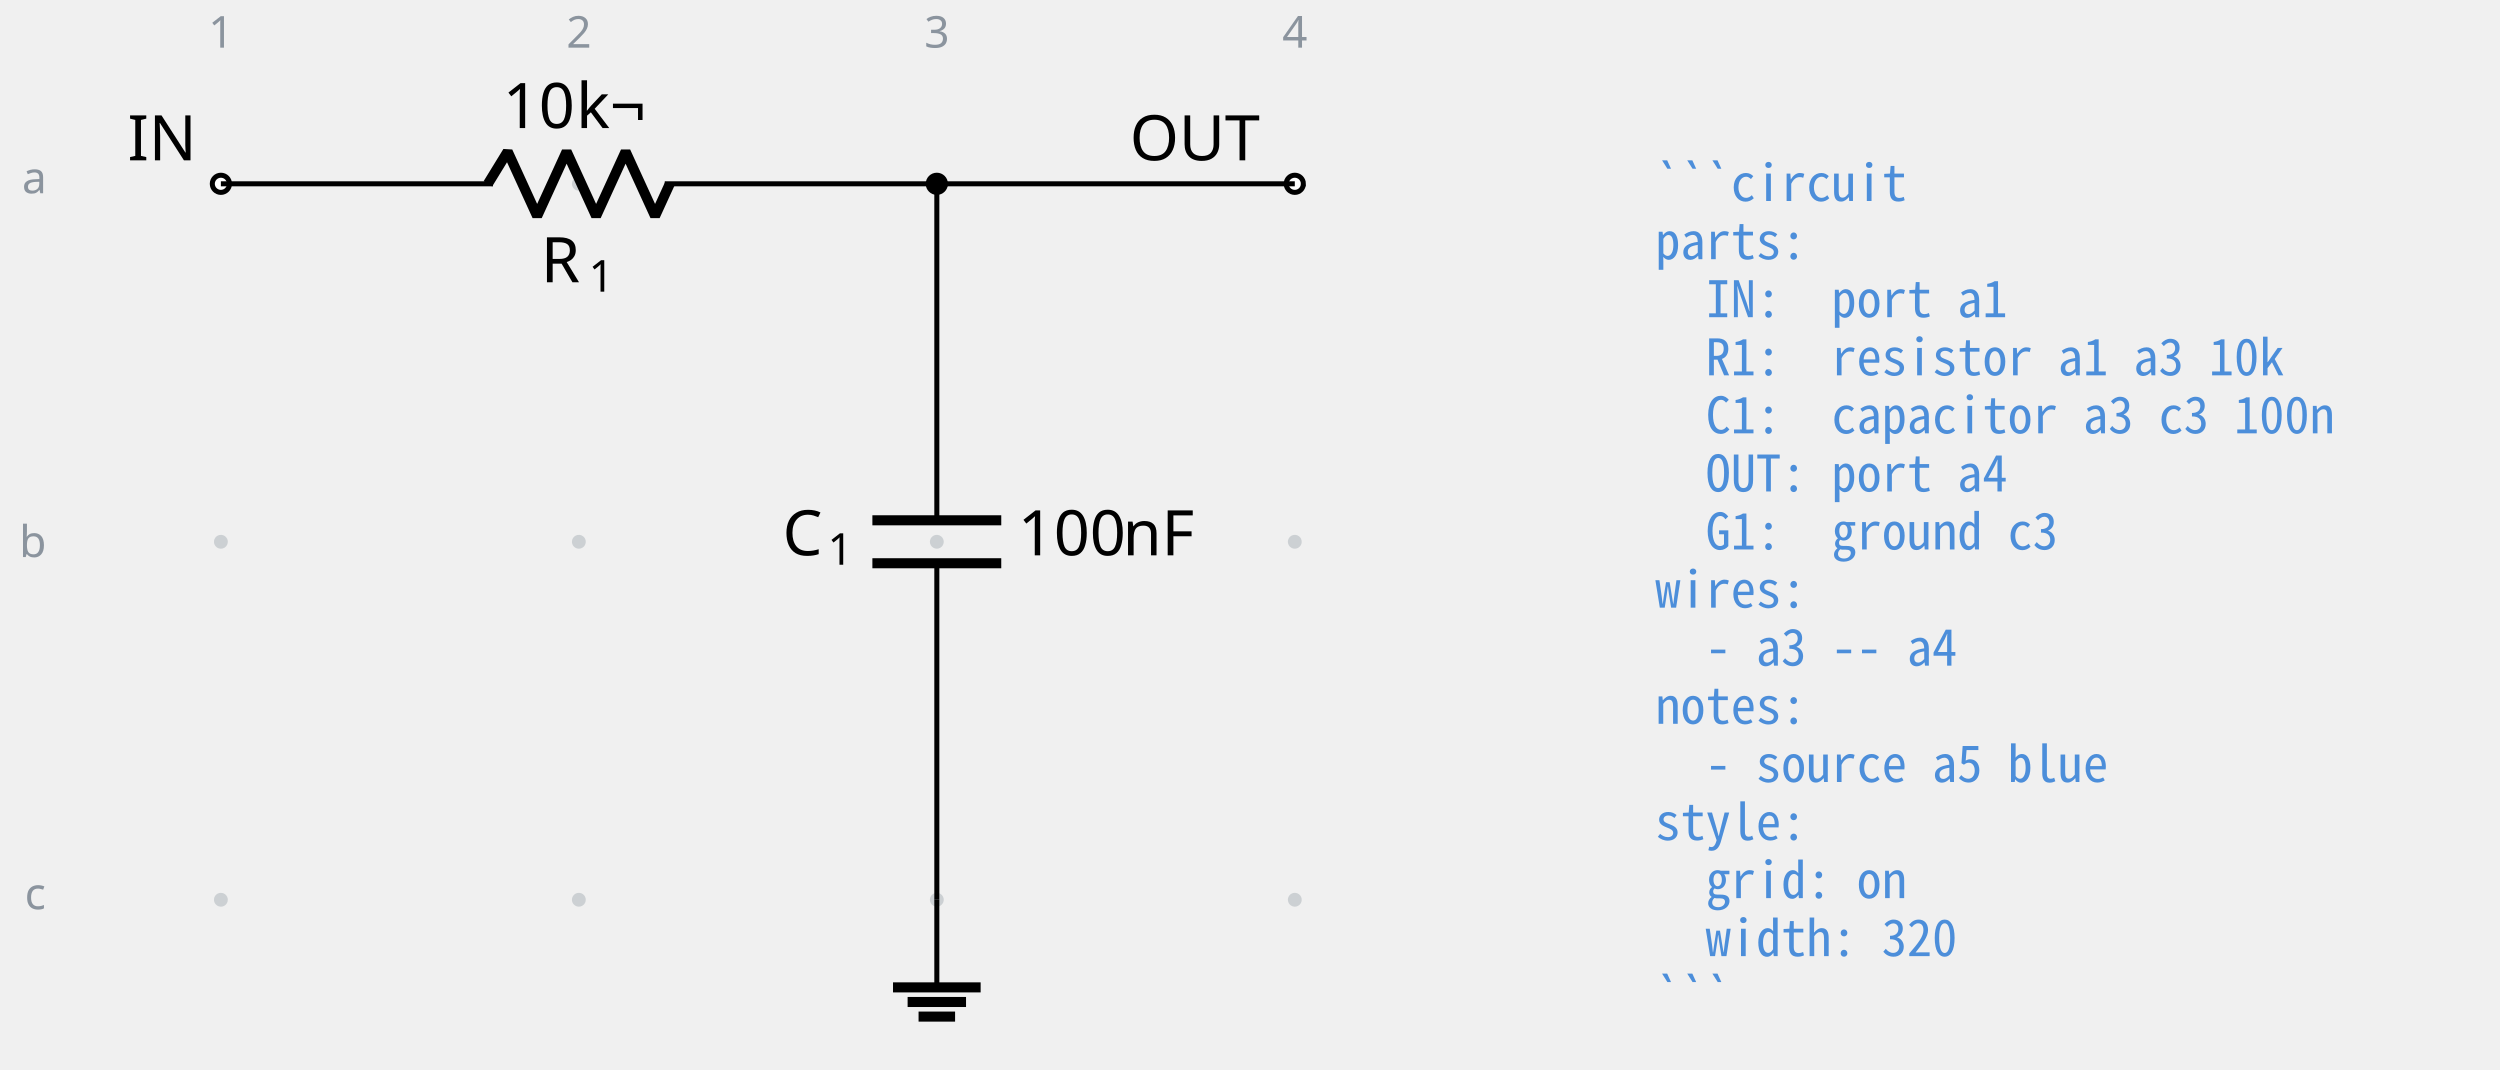
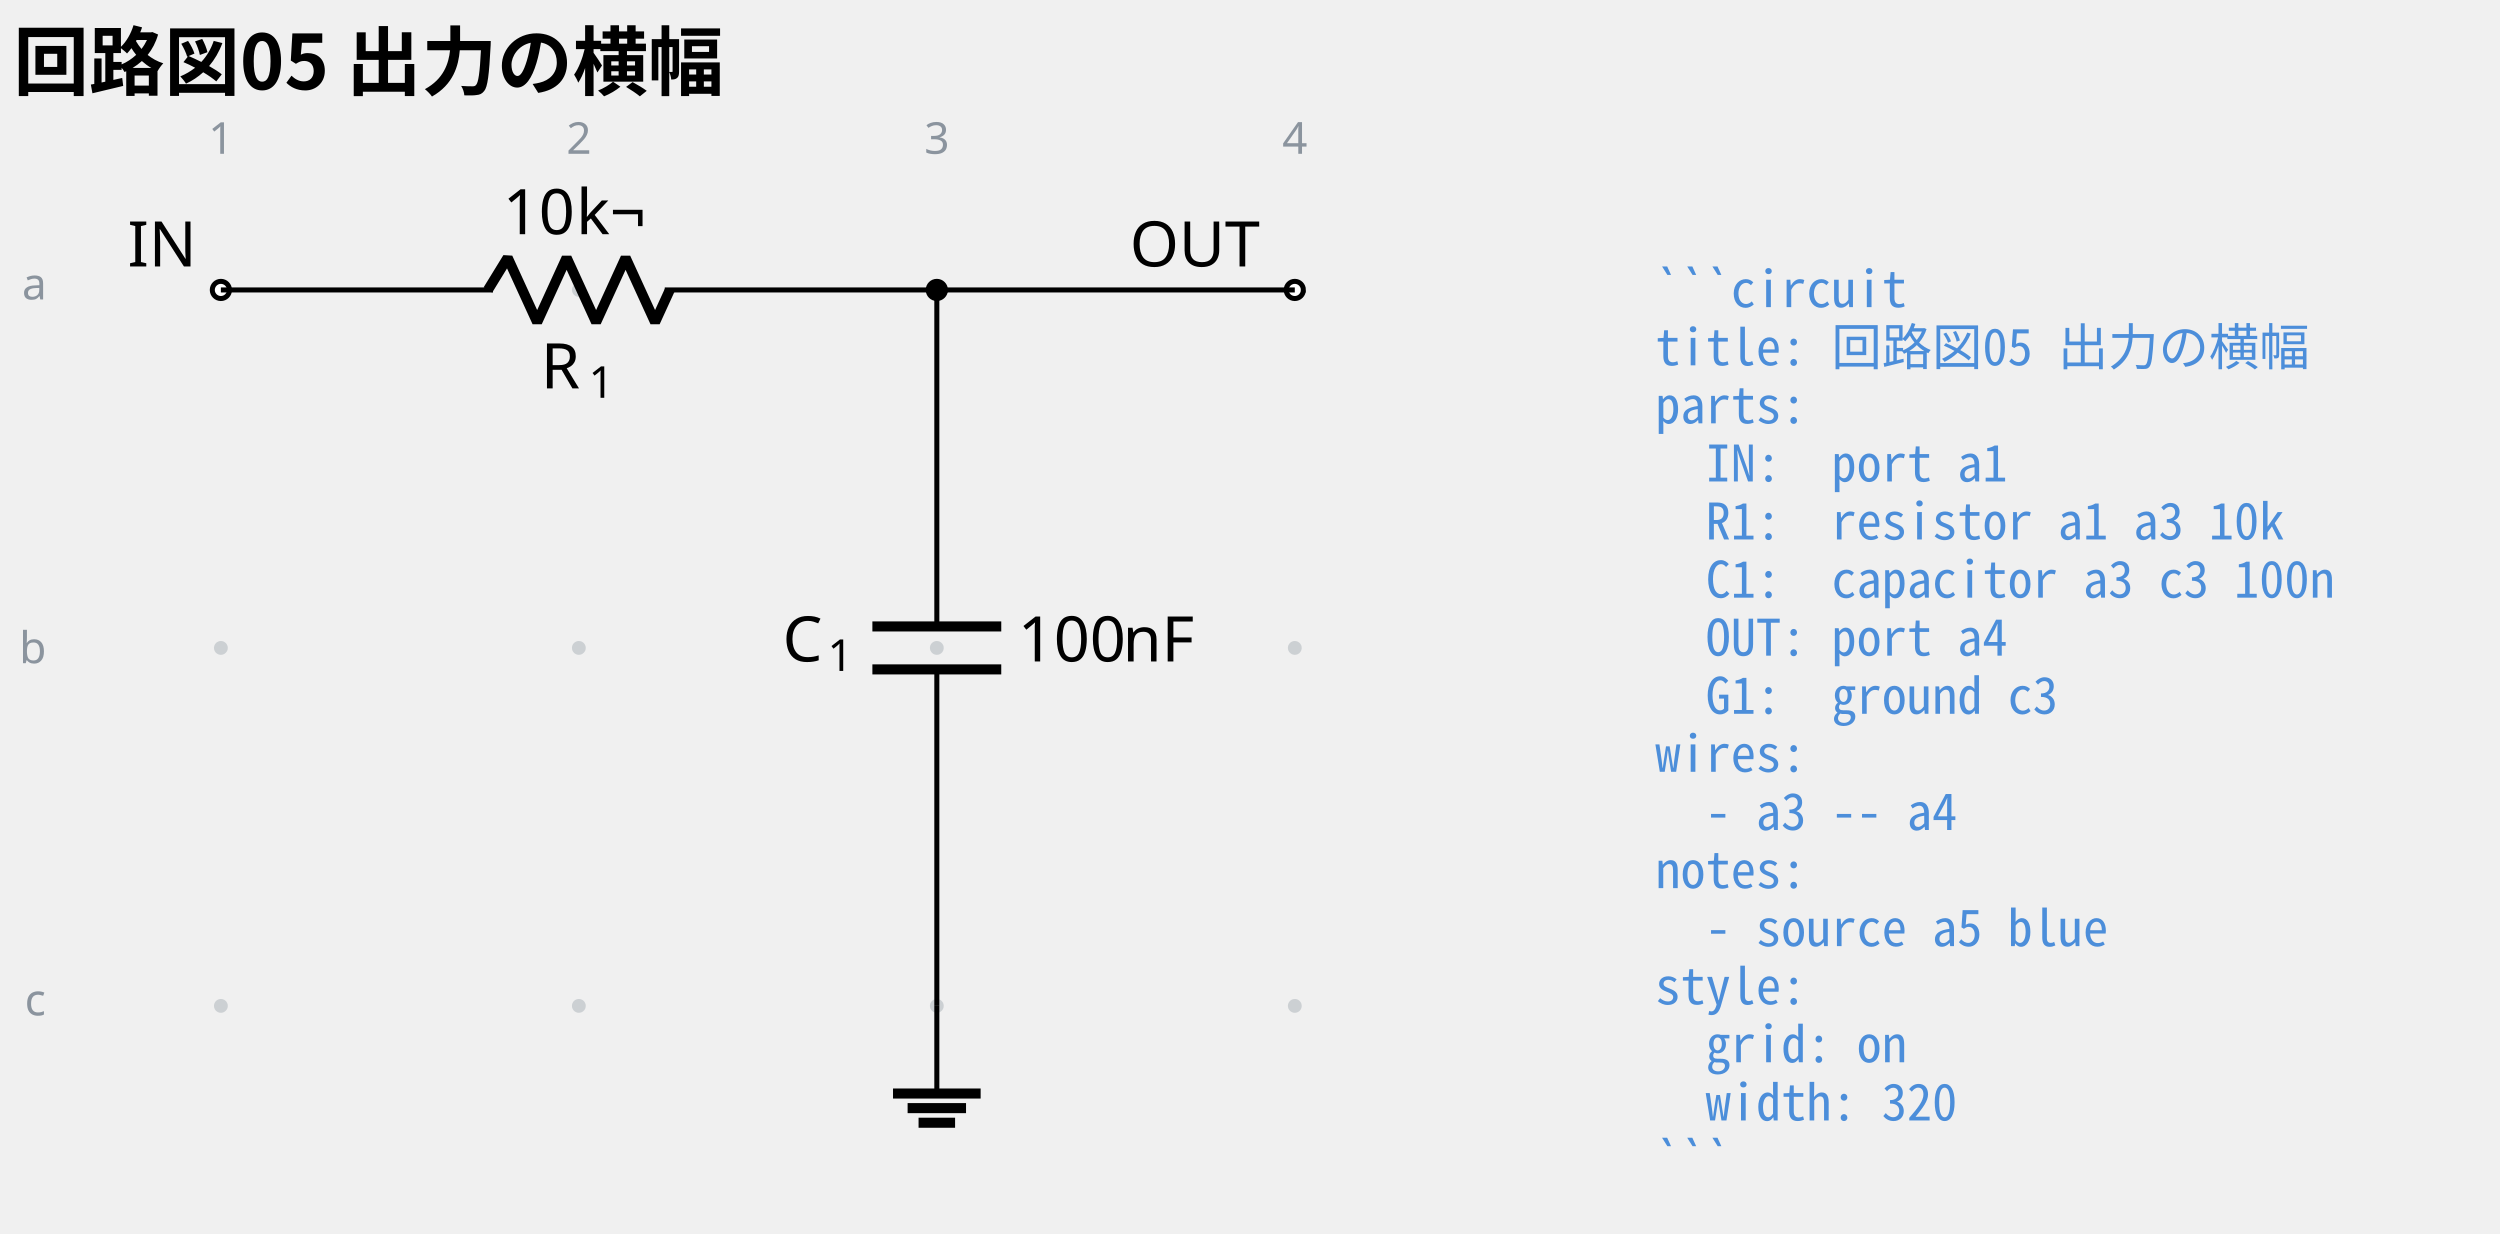
- <svg xmlns="http://www.w3.org/2000/svg" data-circuit-fence="0.1.0" fill="currentColor" width="320" height="136.898" viewBox="-72 -72 397.416 170.017">
+ <svg xmlns="http://www.w3.org/2000/svg" data-circuit-fence="0.1.0" fill="currentColor" width="320" height="157.907" viewBox="-72 -72 397.416 196.108">
  <g stroke="currentColor" stroke-miterlimit="10" stroke-width=".8">
-     <path fill="#8b949e" fill-opacity=".35" stroke="none" stroke-opacity=".35" d="M-35.787-42.781a1.1 1.1 0 1 0-2.2 0 1.1 1.1 0 0 0 2.2 0M-35.787 14.124a1.1 1.1 0 1 0-2.2 0 1.1 1.1 0 0 0 2.2 0M-35.787 71.03a1.1 1.1 0 1 0-2.2 0 1.1 1.1 0 0 0 2.2 0M21.118-42.781a1.1 1.1 0 1 0-2.2 0 1.1 1.1 0 0 0 2.2 0M21.118 14.124a1.1 1.1 0 1 0-2.2 0 1.1 1.1 0 0 0 2.2 0M21.118 71.03a1.1 1.1 0 1 0-2.2 0 1.1 1.1 0 0 0 2.2 0M78.024-42.781a1.1 1.1 0 1 0-2.2 0 1.1 1.1 0 0 0 2.2 0M78.024 14.124a1.1 1.1 0 1 0-2.2 0 1.1 1.1 0 0 0 2.2 0M78.024 71.03a1.1 1.1 0 1 0-2.2 0 1.1 1.1 0 0 0 2.2 0M134.93-42.781a1.1 1.1 0 1 0-2.2 0 1.1 1.1 0 0 0 2.2 0M134.93 14.124a1.1 1.1 0 1 0-2.2 0 1.1 1.1 0 0 0 2.2 0M134.93 71.03a1.1 1.1 0 1 0-2.2 0 1.1 1.1 0 0 0 2.2 0m-1.1 0" />
+     <path fill="#8b949e" fill-opacity=".35" stroke="none" stroke-opacity=".35" d="M-35.787-25.909a1.1 1.1 0 1 0-2.2 0 1.1 1.1 0 0 0 2.2 0M-35.787 30.997a1.1 1.1 0 1 0-2.2 0 1.1 1.1 0 0 0 2.2 0M-35.787 87.902a1.1 1.1 0 1 0-2.2 0 1.1 1.1 0 0 0 2.2 0M21.118-25.909a1.1 1.1 0 1 0-2.2 0 1.1 1.1 0 0 0 2.2 0M21.118 30.997a1.1 1.1 0 1 0-2.2 0 1.1 1.1 0 0 0 2.2 0M21.118 87.902a1.1 1.1 0 1 0-2.2 0 1.1 1.1 0 0 0 2.2 0M78.024-25.909a1.1 1.1 0 1 0-2.2 0 1.1 1.1 0 0 0 2.2 0M78.024 30.997a1.1 1.1 0 1 0-2.2 0 1.1 1.1 0 0 0 2.2 0M78.024 87.902a1.1 1.1 0 1 0-2.2 0 1.1 1.1 0 0 0 2.2 0M134.93-25.909a1.1 1.1 0 1 0-2.2 0 1.1 1.1 0 0 0 2.2 0M134.93 30.997a1.1 1.1 0 1 0-2.2 0 1.1 1.1 0 0 0 2.2 0M134.93 87.902a1.1 1.1 0 1 0-2.2 0 1.1 1.1 0 0 0 2.2 0m-1.1 0" />
    <g fill="#8b949e" stroke="#8b949e">
-       <text x="-36.887" y="-42.781" fill="#8b949e" stroke="none" font-family="cmr7" font-size="7" transform="translate(-1.993 -21.645)">1</text>
+       <text x="-36.887" y="-25.909" fill="#8b949e" stroke="none" font-family="cmr7" font-size="7" transform="translate(-1.993 -21.645)">1</text>
    </g>
    <g fill="#8b949e" stroke="#8b949e">
-       <text x="-36.887" y="-42.781" fill="#8b949e" stroke="none" font-family="cmr7" font-size="7" transform="translate(54.912 -21.645)">2</text>
+       <text x="-36.887" y="-25.909" fill="#8b949e" stroke="none" font-family="cmr7" font-size="7" transform="translate(54.912 -21.645)">2</text>
    </g>
    <g fill="#8b949e" stroke="#8b949e">
-       <text x="-36.887" y="-42.781" fill="#8b949e" stroke="none" font-family="cmr7" font-size="7" transform="translate(111.818 -21.645)">3</text>
+       <text x="-36.887" y="-25.909" fill="#8b949e" stroke="none" font-family="cmr7" font-size="7" transform="translate(111.818 -21.645)">3</text>
    </g>
    <g fill="#8b949e" stroke="#8b949e">
-       <text x="-36.887" y="-42.781" fill="#8b949e" stroke="none" font-family="cmr7" font-size="7" transform="translate(168.723 -21.645)">4</text>
+       <text x="-36.887" y="-25.909" fill="#8b949e" stroke="none" font-family="cmr7" font-size="7" transform="translate(168.723 -21.645)">4</text>
    </g>
    <g fill="#8b949e" stroke="#8b949e">
-       <text x="-36.887" y="-42.781" fill="#8b949e" stroke="none" font-family="cmr7" font-size="7" transform="translate(-31.62 1.507)">a</text>
+       <text x="-36.887" y="-25.909" fill="#8b949e" stroke="none" font-family="cmr7" font-size="7" transform="translate(-31.62 1.507)">a</text>
    </g>
    <g fill="#8b949e" stroke="#8b949e">
-       <text x="-36.887" y="-42.781" fill="#8b949e" stroke="none" font-family="cmr7" font-size="7" transform="translate(-32.05 59.336)">b</text>
+       <text x="-36.887" y="-25.909" fill="#8b949e" stroke="none" font-family="cmr7" font-size="7" transform="translate(-32.05 59.336)">b</text>
    </g>
    <g fill="#8b949e" stroke="#8b949e">
-       <text x="-36.887" y="-42.781" fill="#8b949e" stroke="none" font-family="cmr7" font-size="7" transform="translate(-31.189 115.318)">c</text>
+       <text x="-36.887" y="-25.909" fill="#8b949e" stroke="none" font-family="cmr7" font-size="7" transform="translate(-31.189 115.318)">c</text>
    </g>
    <g fill="#ffffff">
-       <path d="M-35.522-42.781a1.365 1.365 0 1 0-2.73 0 1.365 1.365 0 0 0 2.73 0Zm-1.365 0" />
+       <path d="M-35.522-25.909a1.365 1.365 0 1 0-2.73 0 1.365 1.365 0 0 0 2.73 0Zm-1.365 0" />
    </g>
-     <text x="-36.887" y="-42.781" stroke="none" font-family="cmr10" font-size="10" transform="translate(-14.844 -3.733)">IN</text>
-     <path fill="none" d="M-36.887-42.781h.4m-.4 0H6.36m27.315 0h43.248m-.4 0h.4" />
+     <text x="-36.887" y="-25.909" stroke="none" font-family="cmr10" font-size="10" transform="translate(-14.844 -3.733)">IN</text>
+     <path fill="none" d="M-36.887-25.909h.4m-.4 0H6.36m27.315 0h43.248m-.4 0h.4" />
    <g stroke-linejoin="bevel" stroke-width="1.6">
-       <path fill="none" d="m5.561-42.781 3.143-5.122L13.39-37.66l4.685-10.243 4.686 10.243 4.686-10.243 4.686 10.243 2.343-5.121" />
+       <path fill="none" d="m5.561-25.909 3.143-5.121 4.686 10.243 4.685-10.243 4.686 10.243 4.686-10.243 4.686 10.243 2.343-5.122" />
    </g>
    <g stroke="none">
-       <text x="-36.887" y="-42.781" font-family="cmmi10" font-size="10" transform="translate(50.866 15.648)">R</text>
-       <text x="-29.294" y="-41.281" font-family="cmr7" font-size="7" transform="translate(50.866 15.648)">1</text>
+       <text x="-36.887" y="-25.909" font-family="cmmi10" font-size="10" transform="translate(50.866 15.648)">R</text>
+       <text x="-29.294" y="-24.409" font-family="cmr7" font-size="7" transform="translate(50.866 15.648)">1</text>
    </g>
    <g stroke="none" font-family="cmr10" font-size="10">
-       <text x="-36.887" y="-42.781" transform="translate(44.822 -8.863)">10</text>
-       <text x="-25.221" y="-42.781" transform="translate(44.822 -8.863)">k¬</text>
+       <text x="-36.887" y="-25.909" transform="translate(44.822 -8.863)">10</text>
+       <text x="-25.221" y="-25.909" transform="translate(44.822 -8.863)">k¬</text>
    </g>
-     <path fill="none" d="M76.924-42.781v.4m0-.4v53.49m0 6.83v53.49m0-.399v.4" />
+     <path fill="none" d="M76.924-25.909v.4m0-.4v53.491m0 6.829v53.491m0-.4v.4" />
    <g stroke-width="1.6">
-       <path fill="none" d="M87.167 10.71H66.68m20.486 6.828H66.68" />
+       <path fill="none" d="M87.167 27.582H66.68m20.486 6.829H66.68" />
    </g>
    <g stroke="none">
-       <text x="-36.887" y="-42.781" font-family="cmmi10" font-size="10" transform="translate(89.296 59.058)">C</text>
-       <text x="-29.74" y="-41.281" font-family="cmr7" font-size="7" transform="translate(89.296 59.058)">1</text>
+       <text x="-36.887" y="-25.909" font-family="cmmi10" font-size="10" transform="translate(89.296 59.058)">C</text>
+       <text x="-29.74" y="-24.409" font-family="cmr7" font-size="7" transform="translate(89.296 59.058)">1</text>
    </g>
    <g stroke="none" font-family="cmr10" font-size="10">
-       <text x="-36.887" y="-42.781" transform="translate(126.693 59.058)">100</text>
-       <text x="-20.22" y="-42.781" transform="translate(126.693 59.058)">nF</text>
+       <text x="-36.887" y="-25.909" transform="translate(126.693 59.058)">100</text>
+       <text x="-20.22" y="-25.909" transform="translate(126.693 59.058)">nF</text>
    </g>
    <g fill="#ffffff">
-       <path d="M135.195-42.781a1.365 1.365 0 1 0-2.731 0 1.365 1.365 0 0 0 2.73 0Zm-1.366 0" />
+       <path d="M135.195-25.909a1.365 1.365 0 1 0-2.731 0 1.365 1.365 0 0 0 2.73 0Zm-1.366 0" />
    </g>
-     <text x="-36.887" y="-42.781" stroke="none" font-family="cmr10" font-size="10" transform="translate(144.483 -3.733)">OUT</text>
-     <path fill="none" d="M76.924 71.03v13.93" />
-     <path fill="none" stroke-width="1.6" d="M69.959 84.96h13.93M72.28 87.282h9.287m-7.545 2.322h5.804" />
-     <path fill="none" d="M76.924-42.781h56.905" />
-     <path d="M78.29-42.781a1.365 1.365 0 1 0-2.732 0 1.365 1.365 0 0 0 2.731 0Zm-1.366 0" />
+     <text x="-36.887" y="-25.909" stroke="none" font-family="cmr10" font-size="10" transform="translate(144.483 -3.733)">OUT</text>
+     <path fill="none" d="M76.924 87.902v13.93" />
+     <path fill="none" stroke-width="1.6" d="M69.959 101.833h13.93m-11.609 2.321h9.287m-7.545 2.322h5.804" />
+     <path fill="none" d="M76.924-25.909h56.905" />
+     <path d="M78.29-25.909a1.365 1.365 0 1 0-2.732 0 1.365 1.365 0 0 0 2.731 0Zm-1.366 0" />
    <g>
-       <text x="-36.887" y="-42.781" fill="#4c8eda" stroke="none" font-family="'Noto Sans Mono CJK JP',ui-monospace,'SFMono-Regular',Consolas,'Liberation Mono',monospace" font-size="8" transform="translate(228.022 2.733)" xml:space="preserve">```circuit</text>
+       <text x="-36.887" y="-25.909" fill="#4c8eda" stroke="none" font-family="'Noto Sans Mono CJK JP',ui-monospace,'SFMono-Regular',Consolas,'Liberation Mono',monospace" font-size="8" transform="translate(228.022 2.733)" xml:space="preserve">```circuit</text>
    </g>
    <g>
-       <text x="-36.887" y="-42.781" fill="#4c8eda" stroke="none" font-family="'Noto Sans Mono CJK JP',ui-monospace,'SFMono-Regular',Consolas,'Liberation Mono',monospace" font-size="8" transform="translate(228.022 11.98)" xml:space="preserve">parts:</text>
+       <text x="-36.887" y="-25.909" fill="#4c8eda" stroke="none" font-family="'Noto Sans Mono CJK JP',ui-monospace,'SFMono-Regular',Consolas,'Liberation Mono',monospace" font-size="8" transform="translate(228.022 11.98)" xml:space="preserve">title: 回路図05 出力の横幅</text>
    </g>
    <g>
-       <text x="-36.887" y="-42.781" fill="#4c8eda" stroke="none" font-family="'Noto Sans Mono CJK JP',ui-monospace,'SFMono-Regular',Consolas,'Liberation Mono',monospace" font-size="8" transform="translate(228.022 21.2)" xml:space="preserve">  IN:  port a1</text>
+       <text x="-36.887" y="-25.909" fill="#4c8eda" stroke="none" font-family="'Noto Sans Mono CJK JP',ui-monospace,'SFMono-Regular',Consolas,'Liberation Mono',monospace" font-size="8" transform="translate(228.022 21.2)" xml:space="preserve">parts:</text>
    </g>
    <g>
-       <text x="-36.887" y="-42.781" fill="#4c8eda" stroke="none" font-family="'Noto Sans Mono CJK JP',ui-monospace,'SFMono-Regular',Consolas,'Liberation Mono',monospace" font-size="8" transform="translate(228.022 30.446)" xml:space="preserve">  R1:  resistor a1 a3 10k</text>
+       <text x="-36.887" y="-25.909" fill="#4c8eda" stroke="none" font-family="'Noto Sans Mono CJK JP',ui-monospace,'SFMono-Regular',Consolas,'Liberation Mono',monospace" font-size="8" transform="translate(228.022 30.446)" xml:space="preserve">  IN:  port a1</text>
    </g>
    <g>
-       <text x="-36.887" y="-42.781" fill="#4c8eda" stroke="none" font-family="'Noto Sans Mono CJK JP',ui-monospace,'SFMono-Regular',Consolas,'Liberation Mono',monospace" font-size="8" transform="translate(228.022 39.665)" xml:space="preserve">  C1:  capacitor a3 c3 100n</text>
+       <text x="-36.887" y="-25.909" fill="#4c8eda" stroke="none" font-family="'Noto Sans Mono CJK JP',ui-monospace,'SFMono-Regular',Consolas,'Liberation Mono',monospace" font-size="8" transform="translate(228.022 39.665)" xml:space="preserve">  R1:  resistor a1 a3 10k</text>
    </g>
    <g>
-       <text x="-36.887" y="-42.781" fill="#4c8eda" stroke="none" font-family="'Noto Sans Mono CJK JP',ui-monospace,'SFMono-Regular',Consolas,'Liberation Mono',monospace" font-size="8" transform="translate(228.022 48.912)" xml:space="preserve">  OUT: port a4</text>
+       <text x="-36.887" y="-25.909" fill="#4c8eda" stroke="none" font-family="'Noto Sans Mono CJK JP',ui-monospace,'SFMono-Regular',Consolas,'Liberation Mono',monospace" font-size="8" transform="translate(228.022 48.912)" xml:space="preserve">  C1:  capacitor a3 c3 100n</text>
    </g>
    <g>
-       <text x="-36.887" y="-42.781" fill="#4c8eda" stroke="none" font-family="'Noto Sans Mono CJK JP',ui-monospace,'SFMono-Regular',Consolas,'Liberation Mono',monospace" font-size="8" transform="translate(228.022 58.131)" xml:space="preserve">  G1:  ground c3</text>
+       <text x="-36.887" y="-25.909" fill="#4c8eda" stroke="none" font-family="'Noto Sans Mono CJK JP',ui-monospace,'SFMono-Regular',Consolas,'Liberation Mono',monospace" font-size="8" transform="translate(228.022 58.131)" xml:space="preserve">  OUT: port a4</text>
    </g>
    <g>
-       <text x="-36.887" y="-42.781" fill="#4c8eda" stroke="none" font-family="'Noto Sans Mono CJK JP',ui-monospace,'SFMono-Regular',Consolas,'Liberation Mono',monospace" font-size="8" transform="translate(228.022 67.378)" xml:space="preserve">wires:</text>
+       <text x="-36.887" y="-25.909" fill="#4c8eda" stroke="none" font-family="'Noto Sans Mono CJK JP',ui-monospace,'SFMono-Regular',Consolas,'Liberation Mono',monospace" font-size="8" transform="translate(228.022 67.378)" xml:space="preserve">  G1:  ground c3</text>
    </g>
    <g>
-       <text x="-36.887" y="-42.781" fill="#4c8eda" stroke="none" font-family="'Noto Sans Mono CJK JP',ui-monospace,'SFMono-Regular',Consolas,'Liberation Mono',monospace" font-size="8" transform="translate(228.022 76.596)" xml:space="preserve">  - a3 -- a4</text>
+       <text x="-36.887" y="-25.909" fill="#4c8eda" stroke="none" font-family="'Noto Sans Mono CJK JP',ui-monospace,'SFMono-Regular',Consolas,'Liberation Mono',monospace" font-size="8" transform="translate(228.022 76.596)" xml:space="preserve">wires:</text>
    </g>
    <g>
-       <text x="-36.887" y="-42.781" fill="#4c8eda" stroke="none" font-family="'Noto Sans Mono CJK JP',ui-monospace,'SFMono-Regular',Consolas,'Liberation Mono',monospace" font-size="8" transform="translate(228.022 85.844)" xml:space="preserve">notes:</text>
+       <text x="-36.887" y="-25.909" fill="#4c8eda" stroke="none" font-family="'Noto Sans Mono CJK JP',ui-monospace,'SFMono-Regular',Consolas,'Liberation Mono',monospace" font-size="8" transform="translate(228.022 85.844)" xml:space="preserve">  - a3 -- a4</text>
    </g>
    <g>
-       <text x="-36.887" y="-42.781" fill="#4c8eda" stroke="none" font-family="'Noto Sans Mono CJK JP',ui-monospace,'SFMono-Regular',Consolas,'Liberation Mono',monospace" font-size="8" transform="translate(228.022 95.091)" xml:space="preserve">  - source a5 blue</text>
+       <text x="-36.887" y="-25.909" fill="#4c8eda" stroke="none" font-family="'Noto Sans Mono CJK JP',ui-monospace,'SFMono-Regular',Consolas,'Liberation Mono',monospace" font-size="8" transform="translate(228.022 95.091)" xml:space="preserve">notes:</text>
    </g>
    <g>
-       <text x="-36.887" y="-42.781" fill="#4c8eda" stroke="none" font-family="'Noto Sans Mono CJK JP',ui-monospace,'SFMono-Regular',Consolas,'Liberation Mono',monospace" font-size="8" transform="translate(228.022 104.31)" xml:space="preserve">style:</text>
+       <text x="-36.887" y="-25.909" fill="#4c8eda" stroke="none" font-family="'Noto Sans Mono CJK JP',ui-monospace,'SFMono-Regular',Consolas,'Liberation Mono',monospace" font-size="8" transform="translate(228.022 104.31)" xml:space="preserve">  - source a5 blue</text>
    </g>
    <g>
-       <text x="-36.887" y="-42.781" fill="#4c8eda" stroke="none" font-family="'Noto Sans Mono CJK JP',ui-monospace,'SFMono-Regular',Consolas,'Liberation Mono',monospace" font-size="8" transform="translate(228.022 113.557)" xml:space="preserve">  grid: on</text>
+       <text x="-36.887" y="-25.909" fill="#4c8eda" stroke="none" font-family="'Noto Sans Mono CJK JP',ui-monospace,'SFMono-Regular',Consolas,'Liberation Mono',monospace" font-size="8" transform="translate(228.022 113.557)" xml:space="preserve">style:</text>
    </g>
    <g>
-       <text x="-36.887" y="-42.781" fill="#4c8eda" stroke="none" font-family="'Noto Sans Mono CJK JP',ui-monospace,'SFMono-Regular',Consolas,'Liberation Mono',monospace" font-size="8" transform="translate(228.022 122.775)" xml:space="preserve">  width: 320</text>
+       <text x="-36.887" y="-25.909" fill="#4c8eda" stroke="none" font-family="'Noto Sans Mono CJK JP',ui-monospace,'SFMono-Regular',Consolas,'Liberation Mono',monospace" font-size="8" transform="translate(228.022 122.775)" xml:space="preserve">  grid: on</text>
    </g>
    <g>
-       <text x="-36.887" y="-42.781" fill="#4c8eda" stroke="none" font-family="'Noto Sans Mono CJK JP',ui-monospace,'SFMono-Regular',Consolas,'Liberation Mono',monospace" font-size="8" transform="translate(228.022 132.023)" xml:space="preserve">```</text>
+       <text x="-36.887" y="-25.909" fill="#4c8eda" stroke="none" font-family="'Noto Sans Mono CJK JP',ui-monospace,'SFMono-Regular',Consolas,'Liberation Mono',monospace" font-size="8" transform="translate(228.022 132.023)" xml:space="preserve">  width: 320</text>
+     </g>
+     <g>
+       <text x="-36.887" y="-25.909" fill="#4c8eda" stroke="none" font-family="'Noto Sans Mono CJK JP',ui-monospace,'SFMono-Regular',Consolas,'Liberation Mono',monospace" font-size="8" transform="translate(228.022 141.241)" xml:space="preserve">```</text>
+     </g>
+     <g>
+       <text x="-36.887" y="-25.909" fill="currentColor" stroke="none" font-family="'Noto Sans CJK JP','Noto Sans JP','Hiragino Sans','Yu Gothic',sans-serif" font-size="12" transform="translate(-32.983 -31.889)" font-weight="bold">回路図05 出力の横幅</text>
    </g>
  </g>
</svg>
